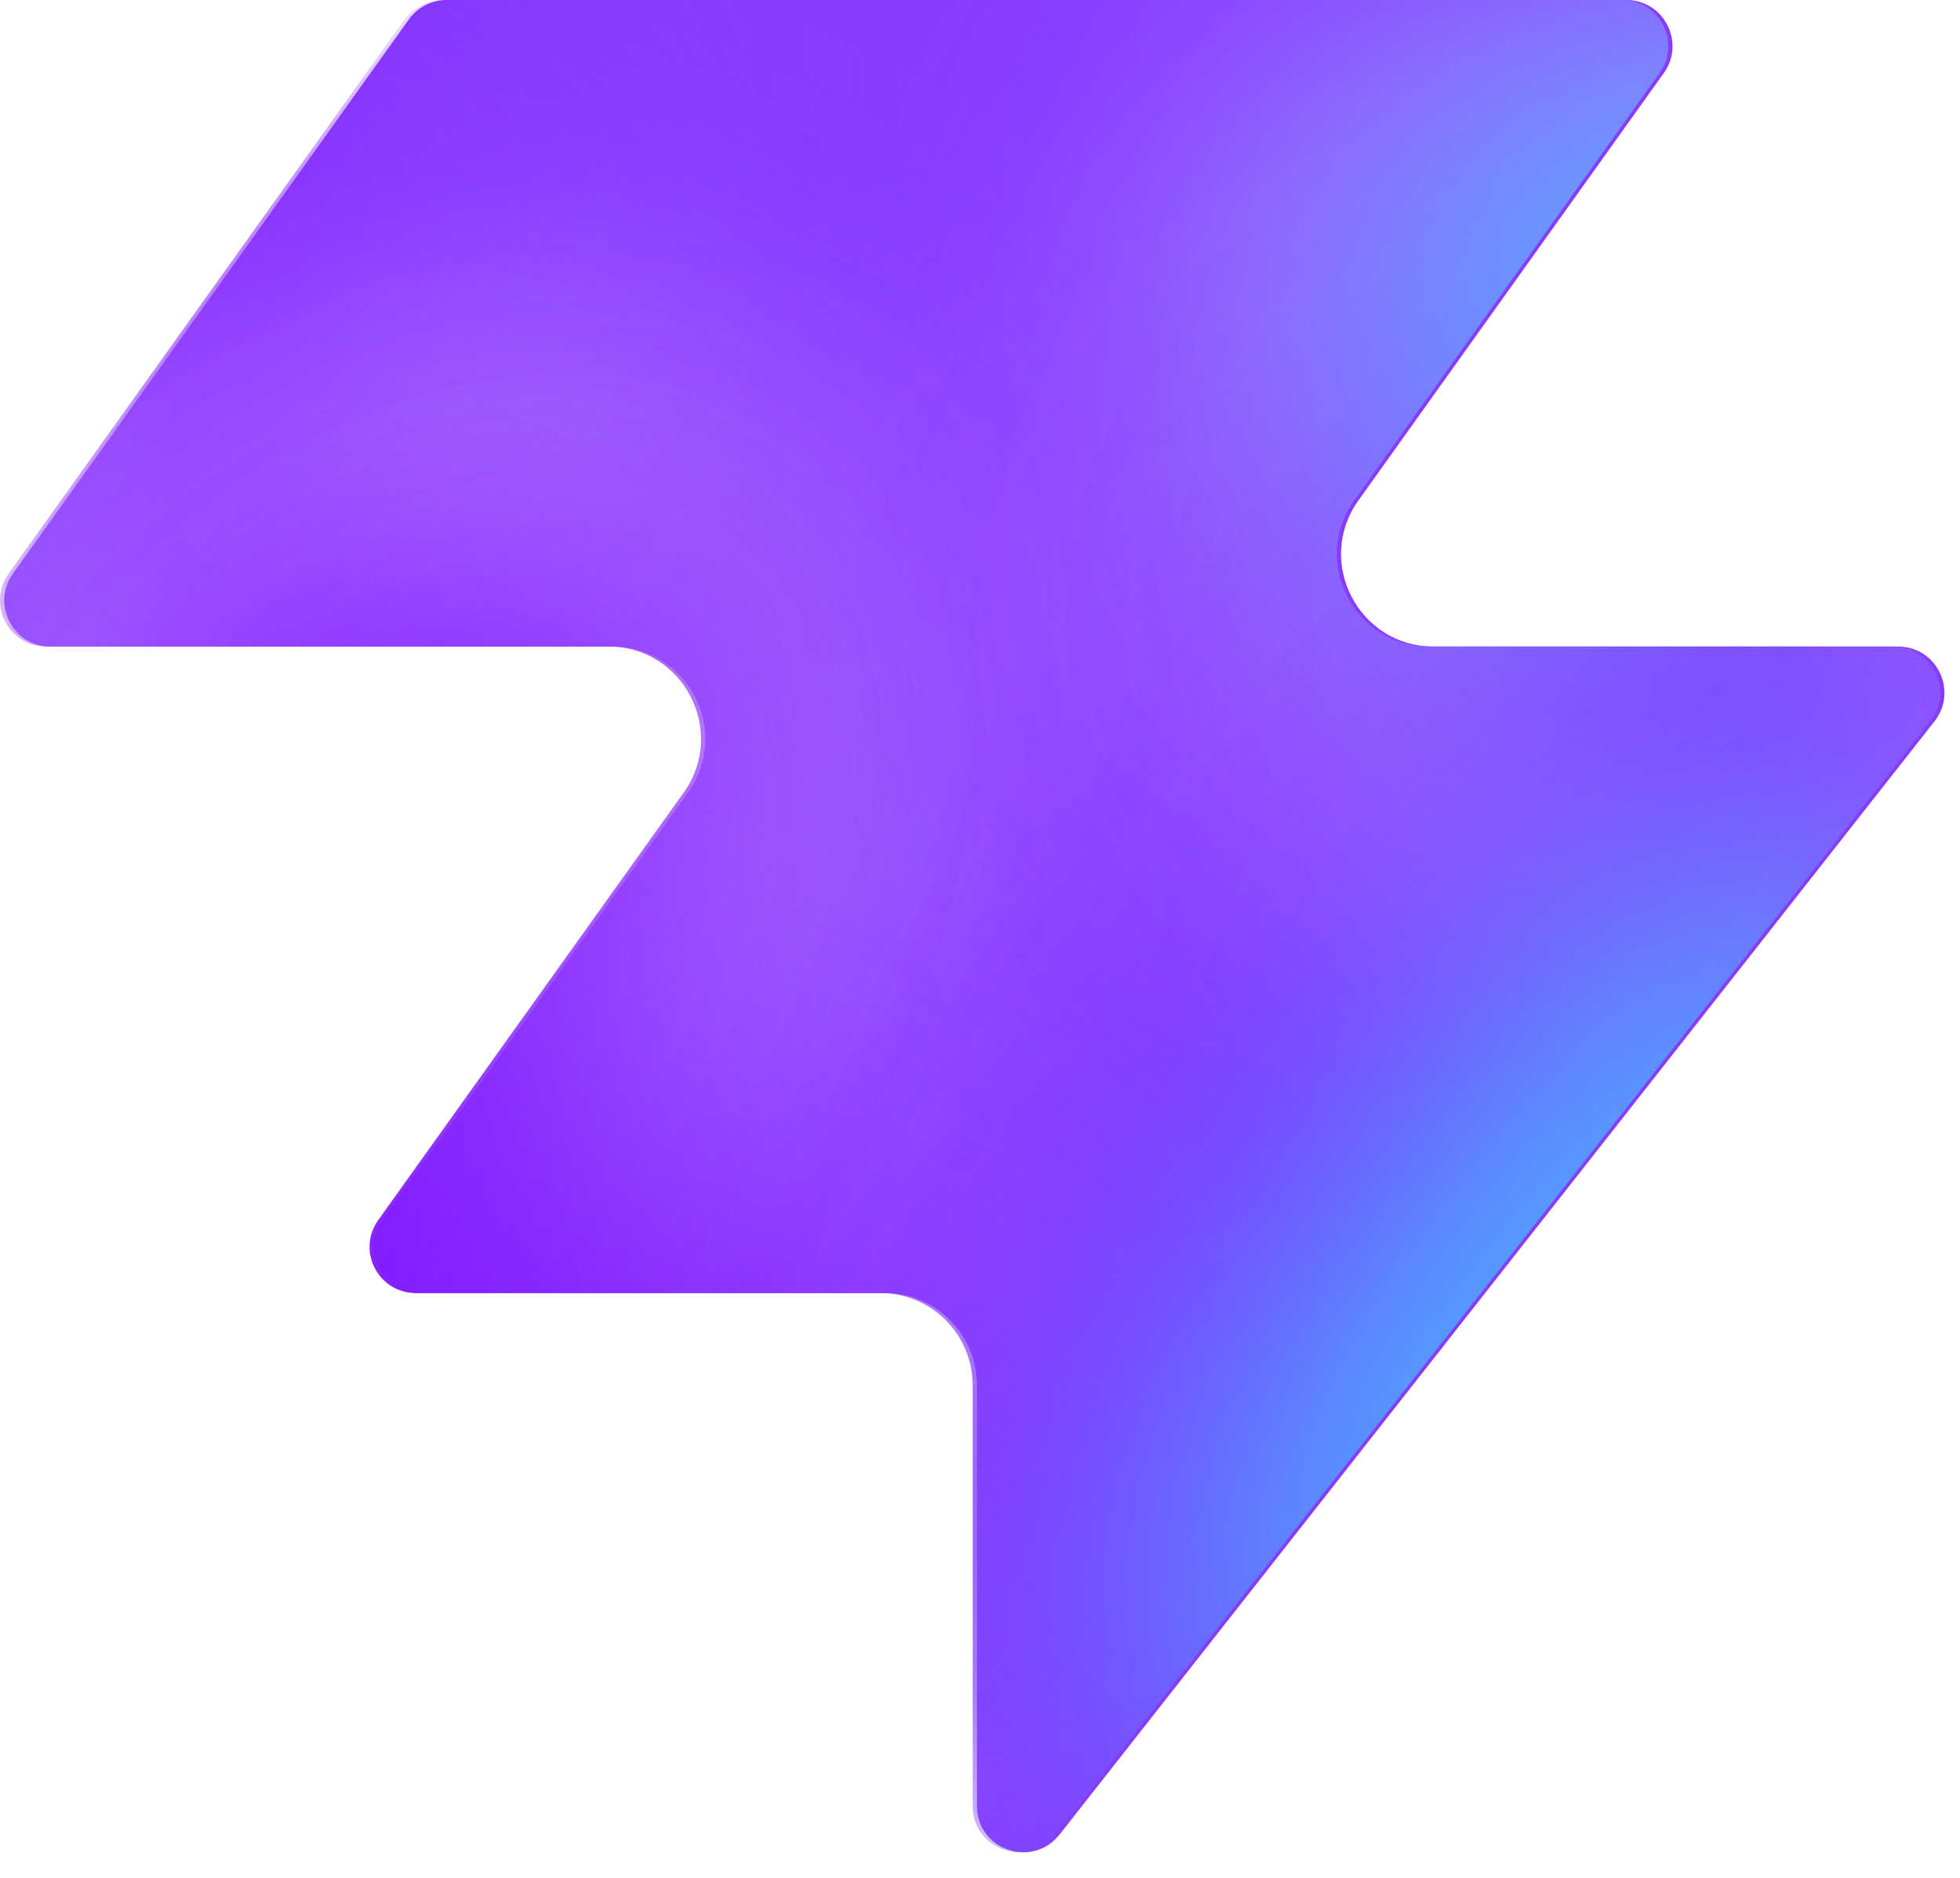
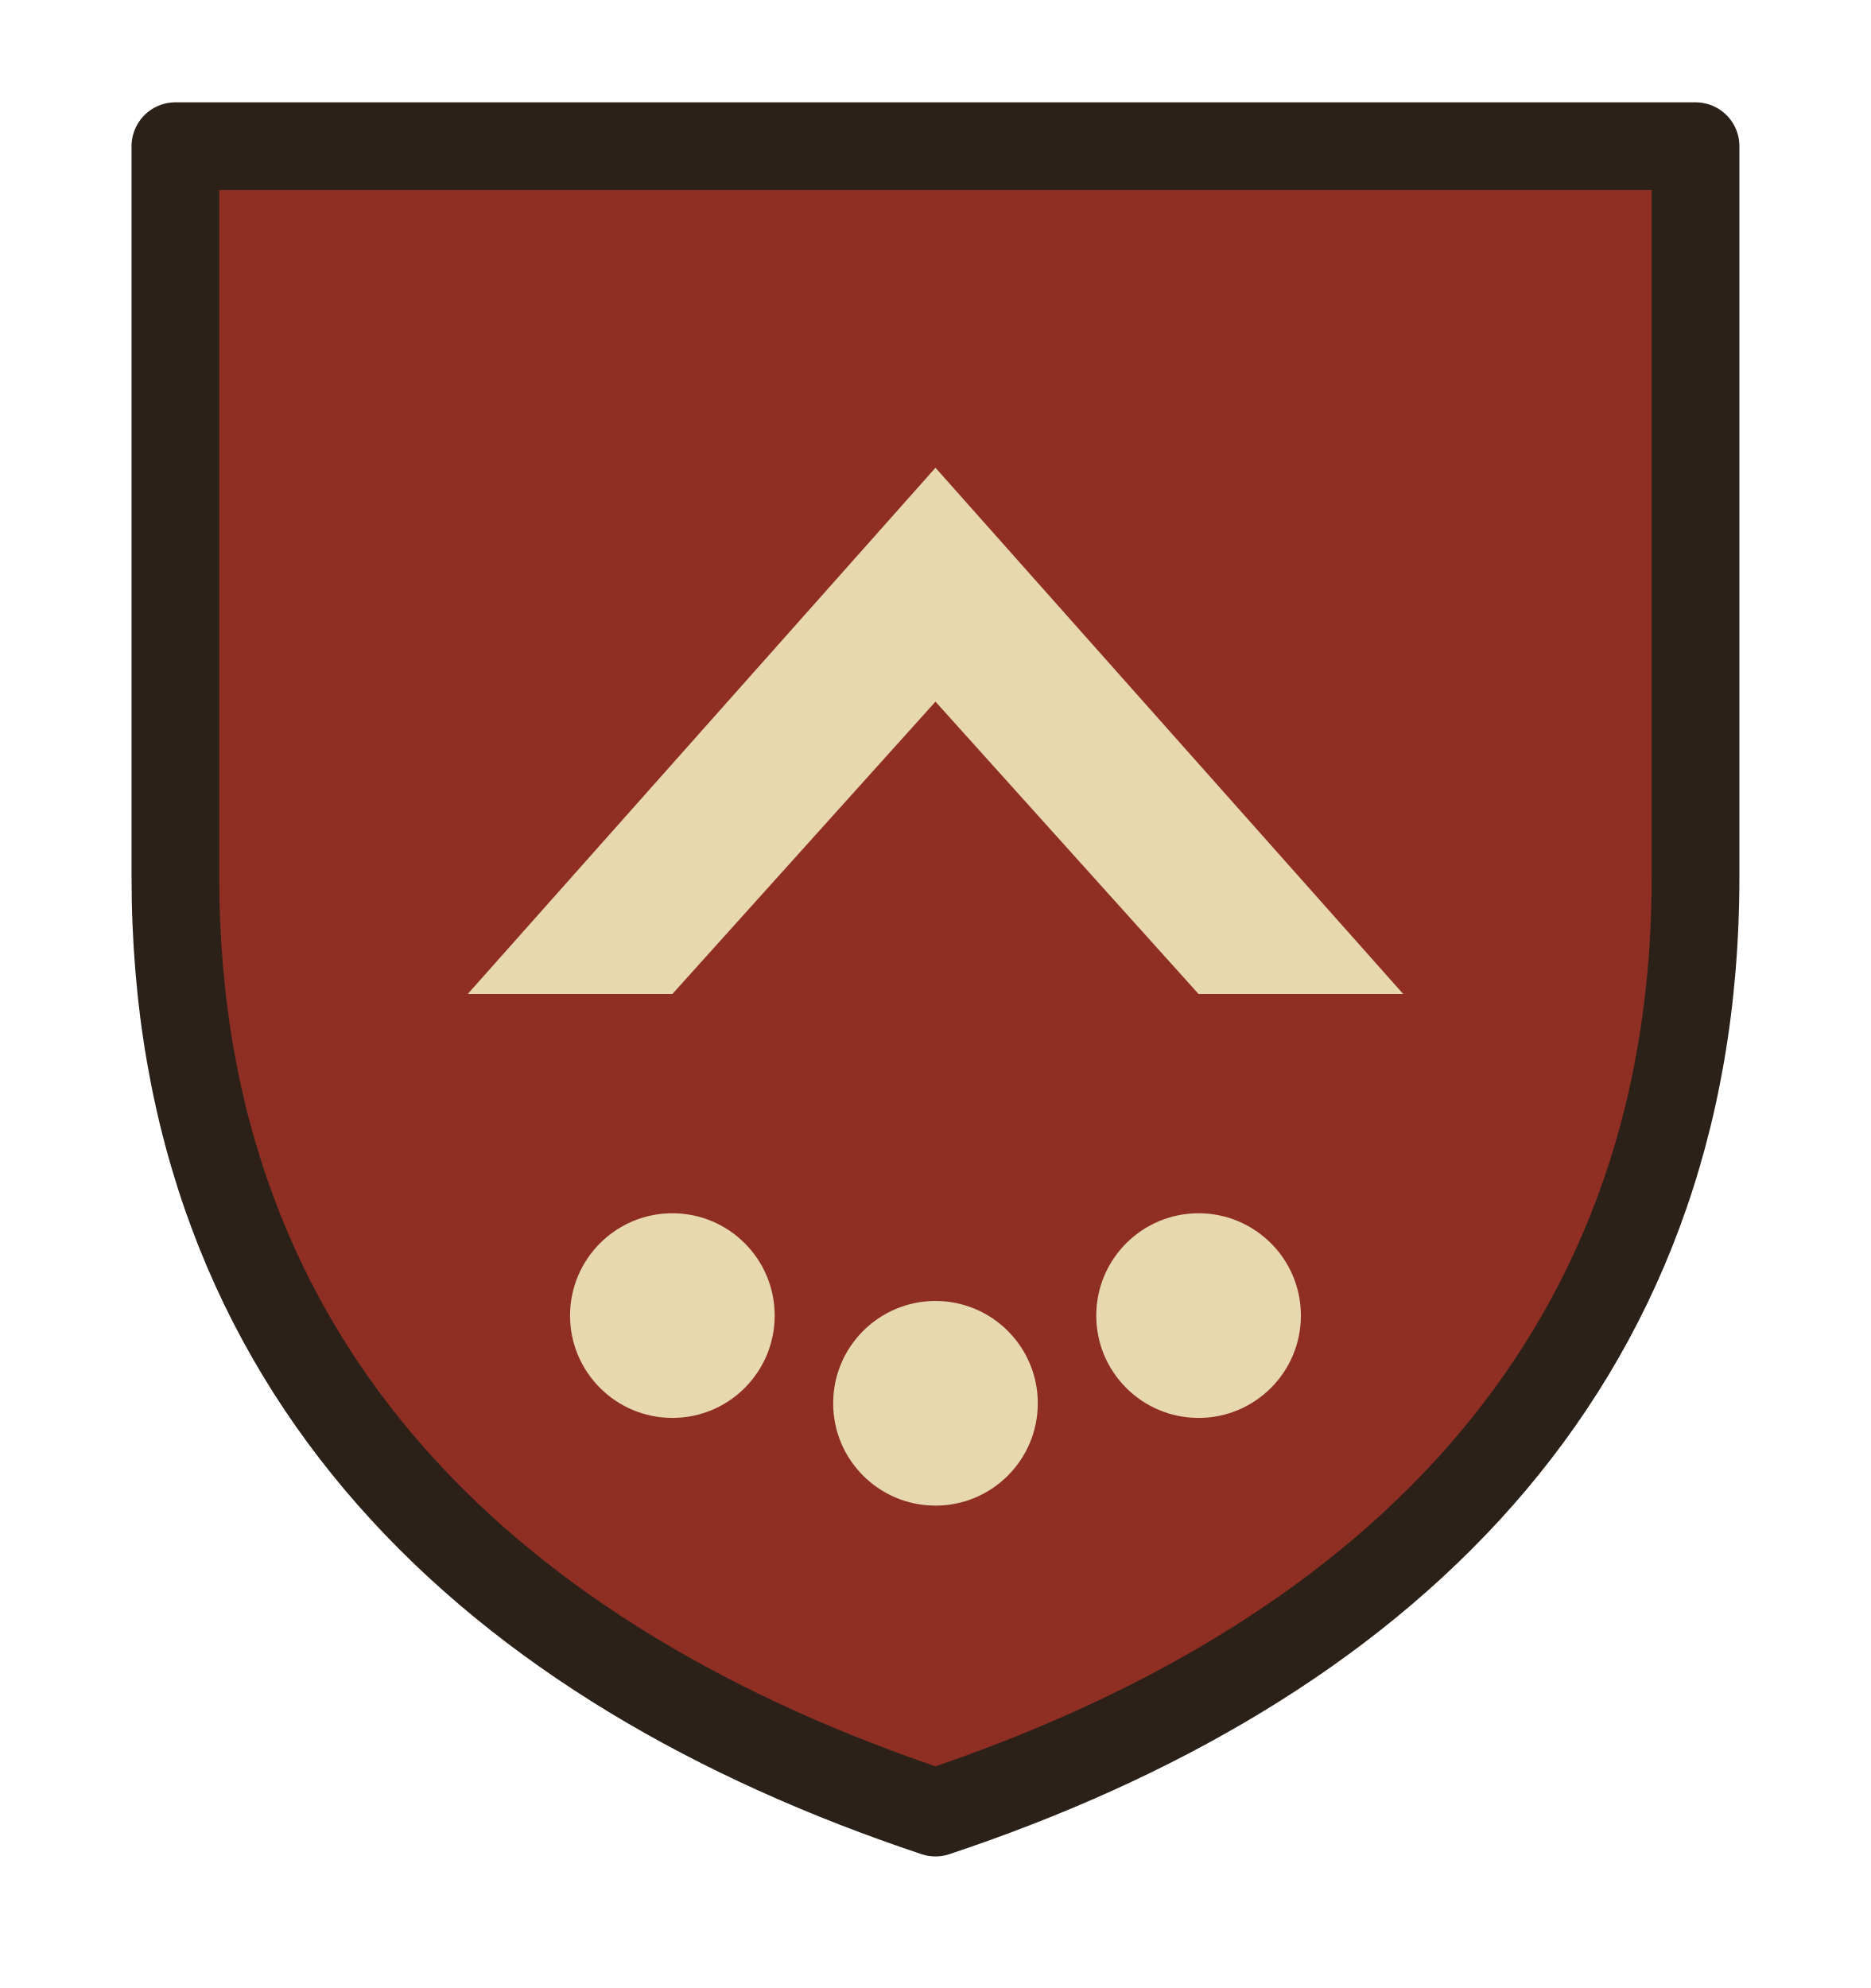
- <svg xmlns="http://www.w3.org/2000/svg" width="48" height="46" fill="none" viewBox="0 0 48 46">
-   <path fill="#863bff" d="M25.946 44.938c-.664.845-2.021.375-2.021-.698V33.937a2.26 2.26 0 0 0-2.262-2.262H10.287c-.92 0-1.456-1.04-.92-1.788l7.48-10.471c1.07-1.497 0-3.578-1.842-3.578H1.237c-.92 0-1.456-1.04-.92-1.788L10.013.474c.214-.297.556-.474.92-.474h28.894c.92 0 1.456 1.04.92 1.788l-7.48 10.471c-1.07 1.498 0 3.579 1.842 3.579h11.377c.943 0 1.473 1.088.89 1.83L25.947 44.94z" style="fill:#863bff;fill:color(display-p3 .525 .23 1);fill-opacity:1" />
-   <mask id="a" width="48" height="46" x="0" y="0" maskUnits="userSpaceOnUse" style="mask-type:alpha">
-     <path fill="#000" d="M25.842 44.938c-.664.844-2.021.375-2.021-.698V33.937a2.26 2.26 0 0 0-2.262-2.262H10.183c-.92 0-1.456-1.04-.92-1.788l7.48-10.471c1.07-1.498 0-3.579-1.842-3.579H1.133c-.92 0-1.456-1.04-.92-1.787L9.91.473c.214-.297.556-.474.92-.474h28.894c.92 0 1.456 1.04.92 1.788l-7.48 10.471c-1.07 1.498 0 3.578 1.842 3.578h11.377c.943 0 1.473 1.088.89 1.832L25.843 44.94z" style="fill:#000;fill-opacity:1" />
-   </mask>
-   <g mask="url(#a)">
-     <g filter="url(#b)">
-       <ellipse cx="5.508" cy="14.704" fill="#ede6ff" rx="5.508" ry="14.704" style="fill:#ede6ff;fill:color(display-p3 .927 .903 1);fill-opacity:1" transform="matrix(.00324 1 1 -.00324 -4.47 31.516)" />
-     </g>
-     <g filter="url(#c)">
-       <ellipse cx="10.399" cy="29.851" fill="#ede6ff" rx="10.399" ry="29.851" style="fill:#ede6ff;fill:color(display-p3 .927 .903 1);fill-opacity:1" transform="matrix(.00324 1 1 -.00324 -39.328 7.883)" />
-     </g>
-     <g filter="url(#d)">
-       <ellipse cx="5.508" cy="30.487" fill="#7e14ff" rx="5.508" ry="30.487" style="fill:#7e14ff;fill:color(display-p3 .492 .077 1);fill-opacity:1" transform="rotate(89.814 -25.913 -14.639)scale(1 -1)" />
-     </g>
-     <g filter="url(#e)">
-       <ellipse cx="5.508" cy="30.599" fill="#7e14ff" rx="5.508" ry="30.599" style="fill:#7e14ff;fill:color(display-p3 .492 .077 1);fill-opacity:1" transform="rotate(89.814 -32.644 -3.334)scale(1 -1)" />
-     </g>
-     <g filter="url(#f)">
-       <ellipse cx="5.508" cy="30.599" fill="#7e14ff" rx="5.508" ry="30.599" style="fill:#7e14ff;fill:color(display-p3 .492 .077 1);fill-opacity:1" transform="matrix(.00324 1 1 -.00324 -34.34 30.47)" />
-     </g>
-     <g filter="url(#g)">
-       <ellipse cx="14.072" cy="22.078" fill="#ede6ff" rx="14.072" ry="22.078" style="fill:#ede6ff;fill:color(display-p3 .927 .903 1);fill-opacity:1" transform="rotate(93.35 24.506 48.493)scale(-1 1)" />
-     </g>
-     <g filter="url(#h)">
-       <ellipse cx="3.47" cy="21.501" fill="#7e14ff" rx="3.47" ry="21.501" style="fill:#7e14ff;fill:color(display-p3 .492 .077 1);fill-opacity:1" transform="rotate(89.009 28.708 47.59)scale(-1 1)" />
-     </g>
-     <g filter="url(#i)">
-       <ellipse cx="3.47" cy="21.501" fill="#7e14ff" rx="3.47" ry="21.501" style="fill:#7e14ff;fill:color(display-p3 .492 .077 1);fill-opacity:1" transform="rotate(89.009 28.708 47.59)scale(-1 1)" />
-     </g>
-     <g filter="url(#j)">
-       <ellipse cx=".387" cy="8.972" fill="#7e14ff" rx="4.407" ry="29.108" style="fill:#7e14ff;fill:color(display-p3 .492 .077 1);fill-opacity:1" transform="rotate(39.51 .387 8.972)" />
-     </g>
-     <g filter="url(#k)">
-       <ellipse cx="47.523" cy="-6.092" fill="#7e14ff" rx="4.407" ry="29.108" style="fill:#7e14ff;fill:color(display-p3 .492 .077 1);fill-opacity:1" transform="rotate(37.892 47.523 -6.092)" />
-     </g>
-     <g filter="url(#l)">
-       <ellipse cx="41.412" cy="6.333" fill="#47bfff" rx="5.971" ry="9.665" style="fill:#47bfff;fill:color(display-p3 .28 .748 1);fill-opacity:1" transform="rotate(37.892 41.412 6.333)" />
-     </g>
-     <g filter="url(#m)">
-       <ellipse cx="-1.879" cy="38.332" fill="#7e14ff" rx="4.407" ry="29.108" style="fill:#7e14ff;fill:color(display-p3 .492 .077 1);fill-opacity:1" transform="rotate(37.892 -1.88 38.332)" />
-     </g>
-     <g filter="url(#n)">
-       <ellipse cx="-1.879" cy="38.332" fill="#7e14ff" rx="4.407" ry="29.108" style="fill:#7e14ff;fill:color(display-p3 .492 .077 1);fill-opacity:1" transform="rotate(37.892 -1.88 38.332)" />
-     </g>
-     <g filter="url(#o)">
-       <ellipse cx="35.651" cy="29.907" fill="#7e14ff" rx="4.407" ry="29.108" style="fill:#7e14ff;fill:color(display-p3 .492 .077 1);fill-opacity:1" transform="rotate(37.892 35.651 29.907)" />
-     </g>
-     <g filter="url(#p)">
-       <ellipse cx="38.418" cy="32.4" fill="#47bfff" rx="5.971" ry="15.297" style="fill:#47bfff;fill:color(display-p3 .28 .748 1);fill-opacity:1" transform="rotate(37.892 38.418 32.4)" />
-     </g>
-   </g>
-   <defs>
-     <filter id="b" width="60.045" height="41.654" x="-19.77" y="16.149" color-interpolation-filters="sRGB" filterUnits="userSpaceOnUse">
-       <feFlood flood-opacity="0" result="BackgroundImageFix" />
-       <feBlend in="SourceGraphic" in2="BackgroundImageFix" result="shape" />
-       <feGaussianBlur result="effect1_foregroundBlur_2002_17158" stdDeviation="7.659" />
-     </filter>
-     <filter id="c" width="90.34" height="51.437" x="-54.613" y="-7.533" color-interpolation-filters="sRGB" filterUnits="userSpaceOnUse">
-       <feFlood flood-opacity="0" result="BackgroundImageFix" />
-       <feBlend in="SourceGraphic" in2="BackgroundImageFix" result="shape" />
-       <feGaussianBlur result="effect1_foregroundBlur_2002_17158" stdDeviation="7.659" />
-     </filter>
-     <filter id="d" width="79.355" height="29.4" x="-49.64" y="2.03" color-interpolation-filters="sRGB" filterUnits="userSpaceOnUse">
-       <feFlood flood-opacity="0" result="BackgroundImageFix" />
-       <feBlend in="SourceGraphic" in2="BackgroundImageFix" result="shape" />
-       <feGaussianBlur result="effect1_foregroundBlur_2002_17158" stdDeviation="4.596" />
-     </filter>
-     <filter id="e" width="79.579" height="29.4" x="-45.045" y="20.029" color-interpolation-filters="sRGB" filterUnits="userSpaceOnUse">
-       <feFlood flood-opacity="0" result="BackgroundImageFix" />
-       <feBlend in="SourceGraphic" in2="BackgroundImageFix" result="shape" />
-       <feGaussianBlur result="effect1_foregroundBlur_2002_17158" stdDeviation="4.596" />
-     </filter>
-     <filter id="f" width="79.579" height="29.4" x="-43.513" y="21.178" color-interpolation-filters="sRGB" filterUnits="userSpaceOnUse">
-       <feFlood flood-opacity="0" result="BackgroundImageFix" />
-       <feBlend in="SourceGraphic" in2="BackgroundImageFix" result="shape" />
-       <feGaussianBlur result="effect1_foregroundBlur_2002_17158" stdDeviation="4.596" />
-     </filter>
-     <filter id="g" width="74.749" height="58.852" x="15.756" y="-17.901" color-interpolation-filters="sRGB" filterUnits="userSpaceOnUse">
-       <feFlood flood-opacity="0" result="BackgroundImageFix" />
-       <feBlend in="SourceGraphic" in2="BackgroundImageFix" result="shape" />
-       <feGaussianBlur result="effect1_foregroundBlur_2002_17158" stdDeviation="7.659" />
-     </filter>
-     <filter id="h" width="61.377" height="25.362" x="23.548" y="2.284" color-interpolation-filters="sRGB" filterUnits="userSpaceOnUse">
-       <feFlood flood-opacity="0" result="BackgroundImageFix" />
-       <feBlend in="SourceGraphic" in2="BackgroundImageFix" result="shape" />
-       <feGaussianBlur result="effect1_foregroundBlur_2002_17158" stdDeviation="4.596" />
-     </filter>
-     <filter id="i" width="61.377" height="25.362" x="23.548" y="2.284" color-interpolation-filters="sRGB" filterUnits="userSpaceOnUse">
-       <feFlood flood-opacity="0" result="BackgroundImageFix" />
-       <feBlend in="SourceGraphic" in2="BackgroundImageFix" result="shape" />
-       <feGaussianBlur result="effect1_foregroundBlur_2002_17158" stdDeviation="4.596" />
-     </filter>
-     <filter id="j" width="56.045" height="63.649" x="-27.636" y="-22.853" color-interpolation-filters="sRGB" filterUnits="userSpaceOnUse">
-       <feFlood flood-opacity="0" result="BackgroundImageFix" />
-       <feBlend in="SourceGraphic" in2="BackgroundImageFix" result="shape" />
-       <feGaussianBlur result="effect1_foregroundBlur_2002_17158" stdDeviation="4.596" />
-     </filter>
-     <filter id="k" width="54.814" height="64.646" x="20.116" y="-38.415" color-interpolation-filters="sRGB" filterUnits="userSpaceOnUse">
-       <feFlood flood-opacity="0" result="BackgroundImageFix" />
-       <feBlend in="SourceGraphic" in2="BackgroundImageFix" result="shape" />
-       <feGaussianBlur result="effect1_foregroundBlur_2002_17158" stdDeviation="4.596" />
-     </filter>
-     <filter id="l" width="33.541" height="35.313" x="24.641" y="-11.323" color-interpolation-filters="sRGB" filterUnits="userSpaceOnUse">
-       <feFlood flood-opacity="0" result="BackgroundImageFix" />
-       <feBlend in="SourceGraphic" in2="BackgroundImageFix" result="shape" />
-       <feGaussianBlur result="effect1_foregroundBlur_2002_17158" stdDeviation="4.596" />
-     </filter>
-     <filter id="m" width="54.814" height="64.646" x="-29.286" y="6.009" color-interpolation-filters="sRGB" filterUnits="userSpaceOnUse">
-       <feFlood flood-opacity="0" result="BackgroundImageFix" />
-       <feBlend in="SourceGraphic" in2="BackgroundImageFix" result="shape" />
-       <feGaussianBlur result="effect1_foregroundBlur_2002_17158" stdDeviation="4.596" />
-     </filter>
-     <filter id="n" width="54.814" height="64.646" x="-29.286" y="6.009" color-interpolation-filters="sRGB" filterUnits="userSpaceOnUse">
-       <feFlood flood-opacity="0" result="BackgroundImageFix" />
-       <feBlend in="SourceGraphic" in2="BackgroundImageFix" result="shape" />
-       <feGaussianBlur result="effect1_foregroundBlur_2002_17158" stdDeviation="4.596" />
-     </filter>
-     <filter id="o" width="54.814" height="64.646" x="8.244" y="-2.416" color-interpolation-filters="sRGB" filterUnits="userSpaceOnUse">
-       <feFlood flood-opacity="0" result="BackgroundImageFix" />
-       <feBlend in="SourceGraphic" in2="BackgroundImageFix" result="shape" />
-       <feGaussianBlur result="effect1_foregroundBlur_2002_17158" stdDeviation="4.596" />
-     </filter>
-     <filter id="p" width="39.409" height="43.623" x="18.713" y="10.588" color-interpolation-filters="sRGB" filterUnits="userSpaceOnUse">
-       <feFlood flood-opacity="0" result="BackgroundImageFix" />
-       <feBlend in="SourceGraphic" in2="BackgroundImageFix" result="shape" />
-       <feGaussianBlur result="effect1_foregroundBlur_2002_17158" stdDeviation="4.596" />
-     </filter>
-   </defs>
+ <svg xmlns="http://www.w3.org/2000/svg" viewBox="0 0 64 68">
+   <path d="M6 5 H58 V30 C58 47 47 57 32 62 C17 57 6 47 6 30 Z" fill="#8f2f23" />
+   <path d="M32 16 L48 34 L41 34 L32 24 L23 34 L16 34 Z" fill="#e7d8ae" />
+   <circle cx="23" cy="45" r="3.5" fill="#e7d8ae" />
+   <circle cx="32" cy="48" r="3.5" fill="#e7d8ae" />
+   <circle cx="41" cy="45" r="3.5" fill="#e7d8ae" />
+   <path d="M6 5 H58 V30 C58 47 47 57 32 62 C17 57 6 47 6 30 Z" fill="none" stroke="#2b2118" stroke-width="3" stroke-linejoin="round" />
</svg>
